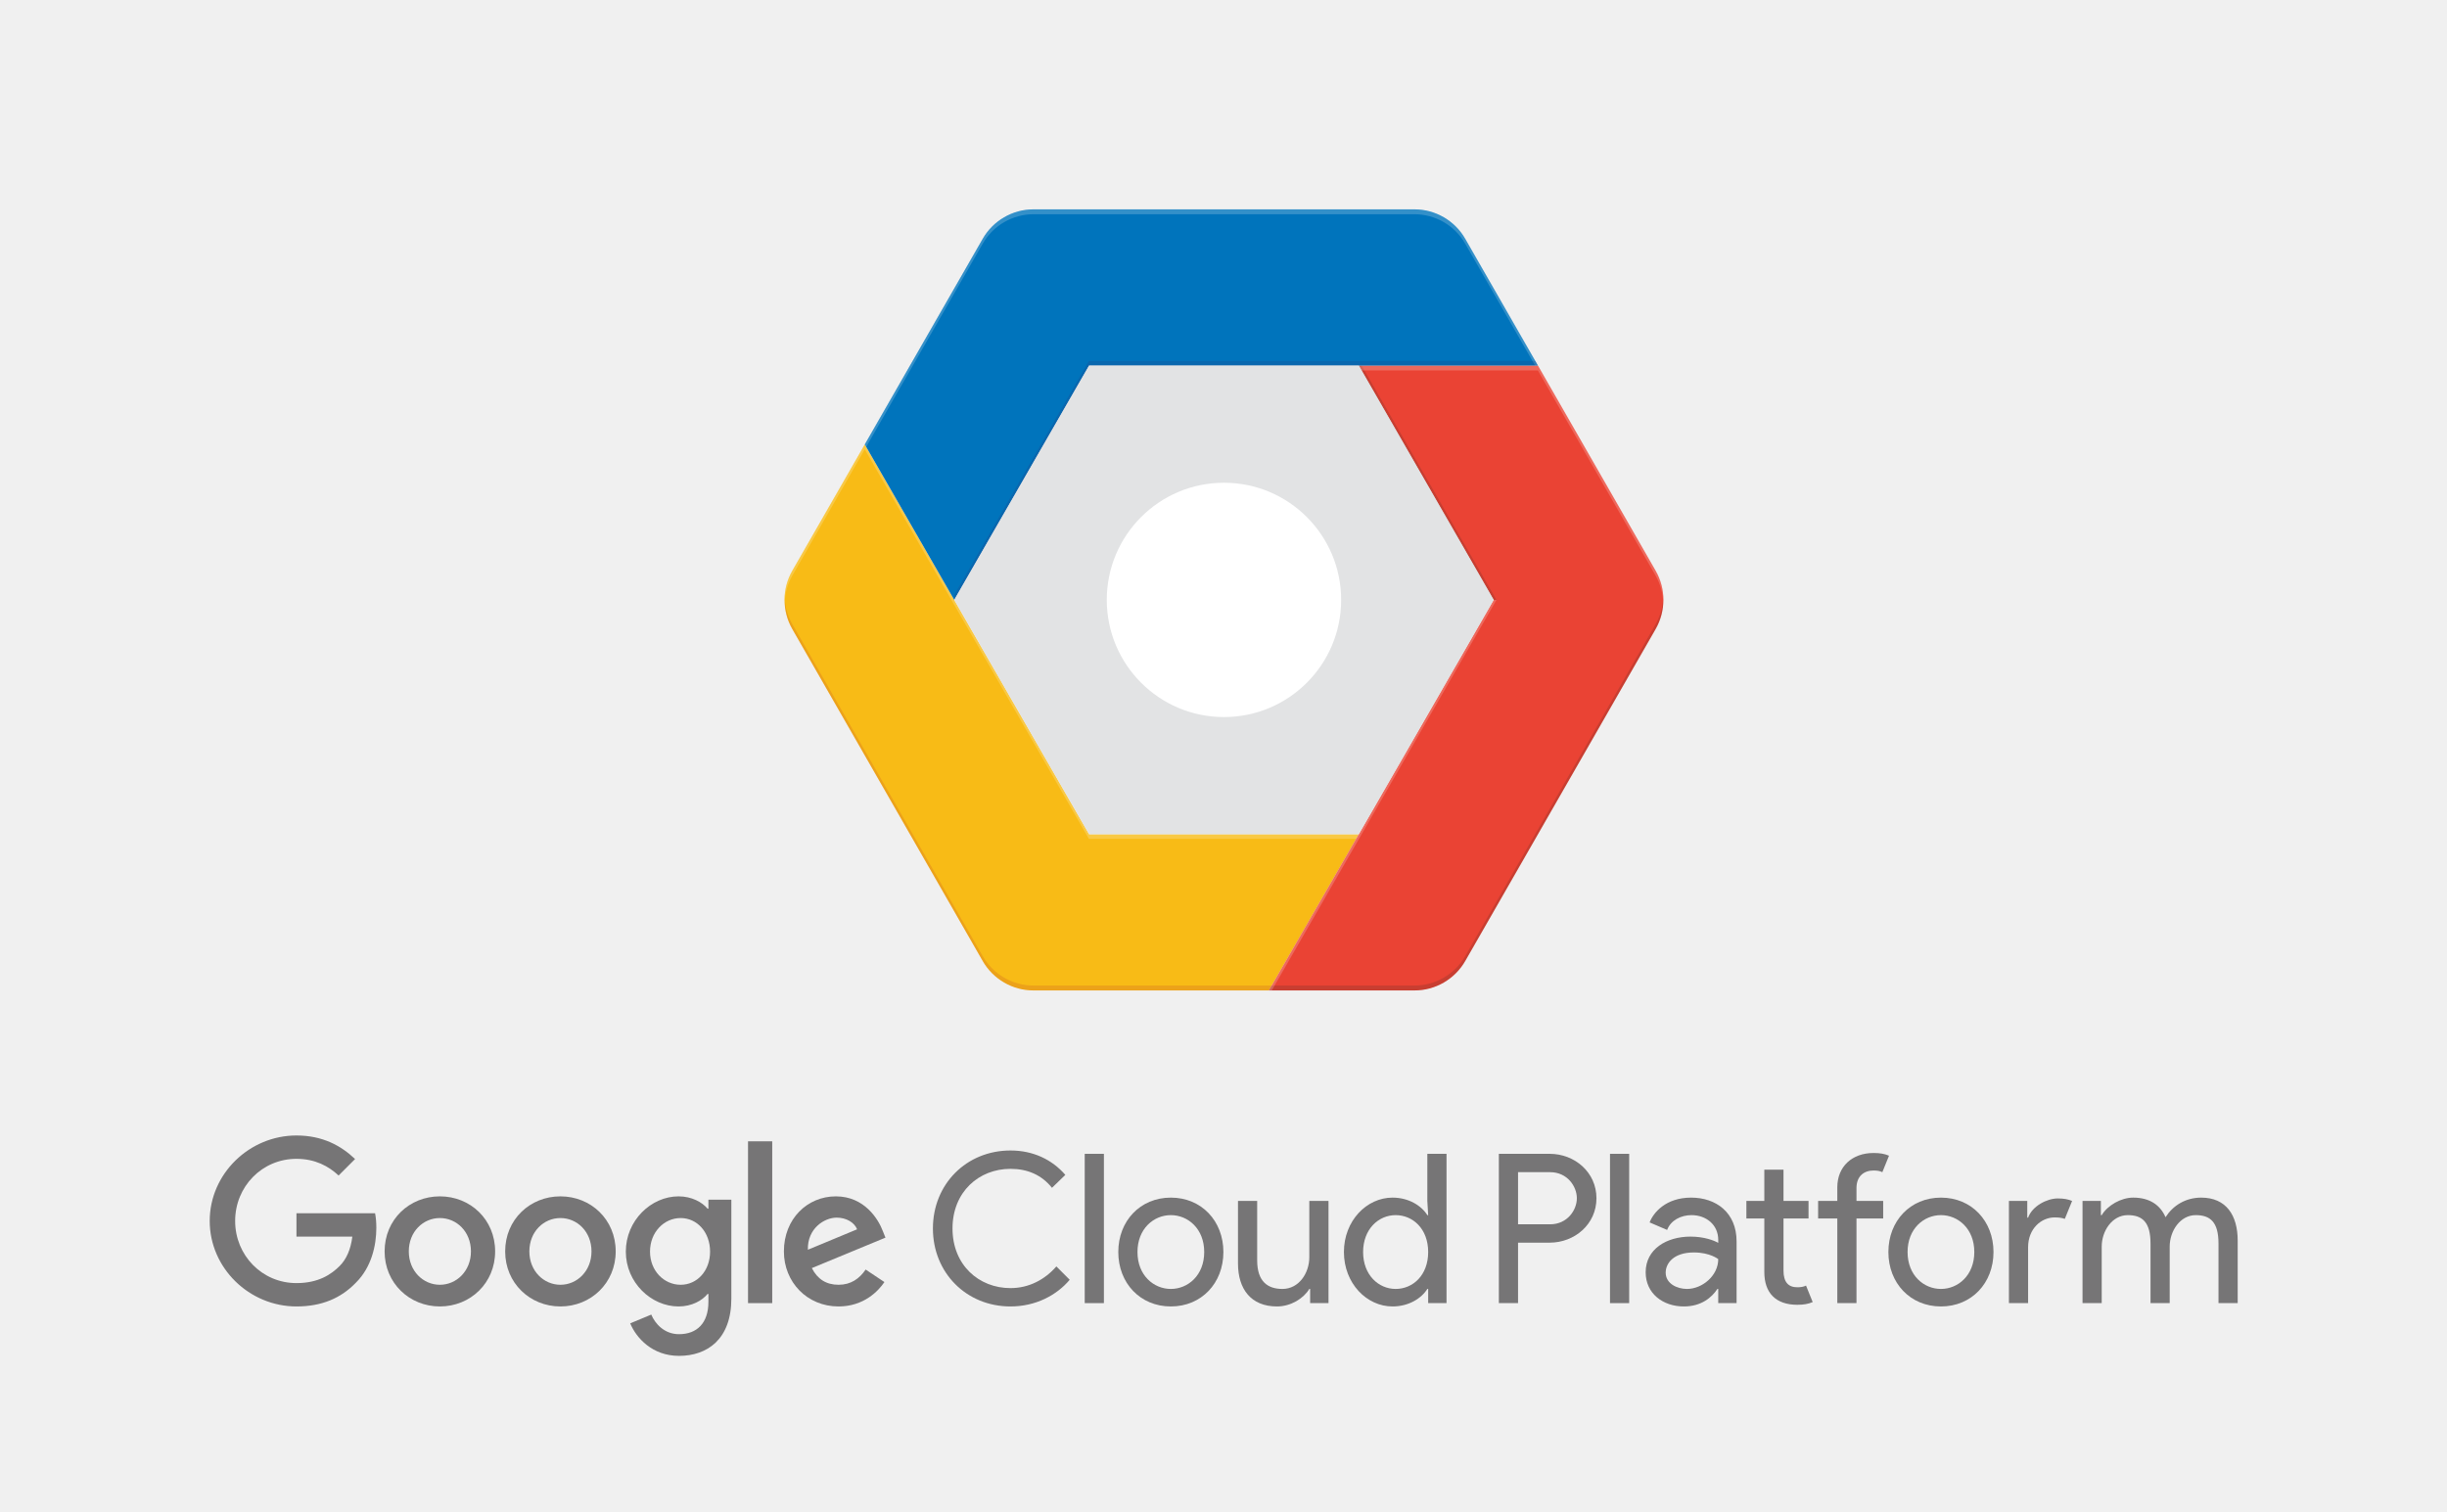
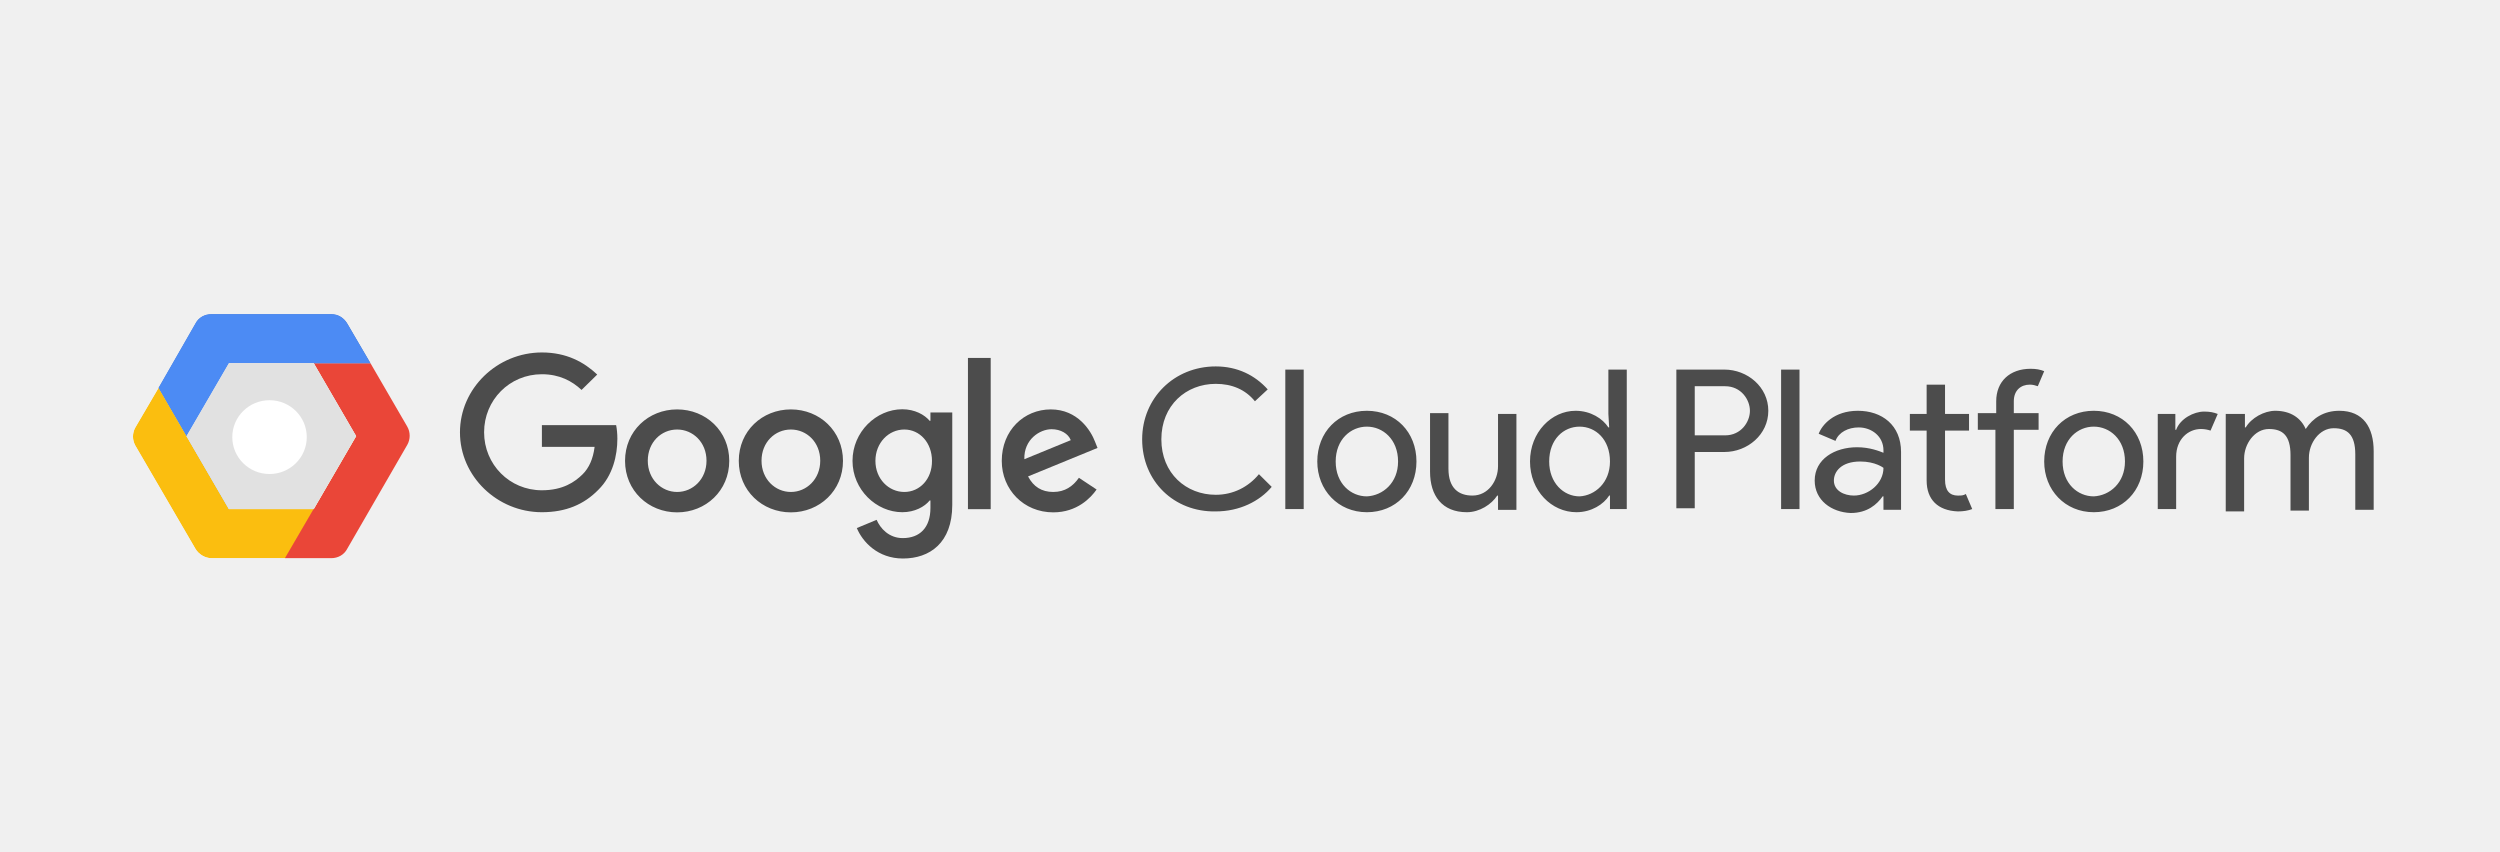
- <svg xmlns="http://www.w3.org/2000/svg" viewBox="0 0 2002.667 1237.333" height="1237.333" width="2002.667" xml:space="preserve" id="svg2" version="1.1">
-   <defs id="defs6">
-     <clipPath id="clipPath18" clipPathUnits="userSpaceOnUse">
-       <path id="path16" d="M 0,928 H 1502 V 0 H 0 Z" />
-     </clipPath>
-     <clipPath id="clipPath46" clipPathUnits="userSpaceOnUse">
-       <path id="path44" d="M 530.797,799.473 H 943.992 V 653.641 H 530.797 Z" />
-     </clipPath>
-     <clipPath id="clipPath62" clipPathUnits="userSpaceOnUse">
-       <path id="path60" d="M 585.703,706.566 H 943.992 V 559.715 H 585.703 Z" />
-     </clipPath>
-     <clipPath id="clipPath78" clipPathUnits="userSpaceOnUse">
-       <path id="path76" d="M 481.614,655.137 H 834.062 V 412.859 H 481.614 Z" />
-     </clipPath>
-     <clipPath id="clipPath94" clipPathUnits="userSpaceOnUse">
-       <path id="path92" d="M 481.614,561.215 H 780.625 V 319.953 H 481.614 Z" />
-     </clipPath>
-     <clipPath id="clipPath110" clipPathUnits="userSpaceOnUse">
-       <path id="path108" d="M 778.891,703.57 H 1020.96 V 319.953 H 778.891 Z" />
-     </clipPath>
-     <clipPath id="clipPath130" clipPathUnits="userSpaceOnUse">
-       <path id="path128" d="M 778.891,703.57 H 1020.96 V 319.953 H 778.891 Z" />
-     </clipPath>
-     <clipPath id="clipPath150" clipPathUnits="userSpaceOnUse">
-       <path id="path148" d="m 634.402,799.473 c -12.886,0 -24.785,-6.891 -31.199,-18.071 v 0 L 486.32,577.606 c -6.355,-11.087 -6.355,-24.696 0,-35.785 v 0 L 603.203,338.024 c 6.414,-11.176 18.313,-18.071 31.199,-18.071 v 0 h 233.77 c 12.883,0 24.781,6.895 31.195,18.071 v 0 l 116.883,203.797 c 6.355,11.089 6.355,24.698 0,35.785 v 0 l -72.258,125.964 -44.625,77.832 c -6.414,11.18 -18.312,18.071 -31.195,18.071 v 0 z" />
-     </clipPath>
-     <radialGradient id="radialGradient164" spreadMethod="pad" gradientTransform="matrix(553.6502,0,0,553.6502,559.0879,767.085)" gradientUnits="userSpaceOnUse" r="1" cy="0" cx="0" fy="0" fx="0">
-       <stop id="stop160" offset="0" style="stop-opacity:0.1;stop-color:#ffffff" />
-       <stop id="stop162" offset="1" style="stop-opacity:0;stop-color:#ffffff" />
-     </radialGradient>
-     <mask id="mask166" height="1" width="1" y="0" x="0" maskUnits="userSpaceOnUse">
-       <g id="g176">
-         <g id="g174">
-           <g id="g172">
-             <g id="g170">
-               <path id="path168" style="fill:url(#radialGradient164);stroke:none" d="M -32768,32767 H 32767 V -32768 H -32768 Z" />
-             </g>
-           </g>
-         </g>
-       </g>
-     </mask>
-     <radialGradient id="radialGradient186" spreadMethod="pad" gradientTransform="matrix(553.6502,0,0,553.6502,559.0879,767.085)" gradientUnits="userSpaceOnUse" r="1" cy="0" cx="0" fy="0" fx="0">
-       <stop id="stop182" offset="0" style="stop-opacity:1;stop-color:#ffffff" />
-       <stop id="stop184" offset="1" style="stop-opacity:1;stop-color:#ffffff" />
-     </radialGradient>
-     <clipPath id="clipPath196" clipPathUnits="userSpaceOnUse">
-       <path id="path194" d="M 128,80 H 1374 V 272 H 128 Z" />
-     </clipPath>
-     <clipPath id="clipPath254" clipPathUnits="userSpaceOnUse">
-       <path id="path252" d="M 0,136 H 416 V 0 H 0 Z" />
-     </clipPath>
-   </defs>
-   <g transform="matrix(1.333333,0,0,-1.333333,0,1237.333)" id="g10">
-     <g id="g12">
-       <g clip-path="url(#clipPath18)" id="g14">
-         <g transform="translate(834.0625,415.8555)" id="g20">
-           <path id="path22" style="fill:#f8bb16;fill-opacity:1;fill-rule:nonzero;stroke:none" d="M 0,0 -55.172,-95.902 H -199.66 c -12.887,0 -24.785,6.894 -31.199,18.07 l -116.883,203.797 c -6.356,11.09 -6.356,24.699 0,35.785 l 44.476,77.531 54.907,-95.422 L -165.586,0 Z" />
-         </g>
-         <g transform="translate(1016.25,541.8203)" id="g24">
-           <path id="path26" style="fill:#ea4334;fill-opacity:1;fill-rule:nonzero;stroke:none" d="m 0,0 -116.883,-203.797 c -6.414,-11.176 -18.312,-18.07 -31.195,-18.07 h -89.281 l 55.172,95.902 82.808,143.86 -82.808,143.855 H -72.258 L 0,35.785 C 6.355,24.699 6.355,11.09 0,0" />
-         </g>
-         <g transform="translate(943.9922,703.5703)" id="g28">
-           <path id="path30" style="fill:#0074bc;fill-opacity:1;fill-rule:nonzero;stroke:none" d="m 0,0 h -275.516 l -82.773,-143.855 -54.906,95.421 72.406,126.266 c 6.414,11.18 18.312,18.07 31.199,18.07 h 233.77 c 12.882,0 24.781,-6.89 31.195,-18.07 z" />
-         </g>
-         <g transform="translate(834.0625,703.5703)" id="g32">
-           <path id="path34" style="fill:#e2e3e4;fill-opacity:1;fill-rule:nonzero;stroke:none" d="M 0,0 82.781,-143.855 0,-287.715 h -165.555 l -82.804,143.86 L -165.586,0 Z" />
-         </g>
-         <g transform="translate(751.2852,631.6445)" id="g36">
-           <path id="path38" style="fill:#ffffff;fill-opacity:1;fill-rule:nonzero;stroke:none" d="m 0,0 c 39.727,0 71.93,-32.207 71.93,-71.93 0,-39.726 -32.203,-71.929 -71.93,-71.929 -39.723,0 -71.926,32.203 -71.926,71.929 C -71.926,-32.207 -39.723,0 0,0" />
-         </g>
-         <g id="g40">
-           <g id="g42" />
-           <g id="g54">
-             <g style="opacity:0.2" id="g52" clip-path="url(#clipPath46)">
-               <g id="g50" transform="translate(603.2031,778.4062)">
-                 <path id="path48" style="fill:#ffffff;fill-opacity:1;fill-rule:nonzero;stroke:none" d="m 0,0 c 6.414,11.18 18.312,18.074 31.199,18.074 h 233.77 c 12.883,0 24.781,-6.894 31.195,-18.074 l 42.918,-74.836 h 1.707 L 296.164,2.996 c -6.414,11.18 -18.312,18.07 -31.195,18.07 H 31.199 C 18.312,21.066 6.414,14.176 0,2.996 l -72.406,-126.266 0.867,-1.496 z" />
-               </g>
-             </g>
-           </g>
-         </g>
-         <g id="g56">
-           <g id="g58" />
-           <g id="g70">
-             <g style="opacity:0.2" id="g68" clip-path="url(#clipPath62)">
-               <g id="g66" transform="translate(585.7031,559.7148)">
-                 <path id="path64" style="fill:#2c3079;fill-opacity:1;fill-rule:nonzero;stroke:none" d="m 0,0 82.773,143.855 h 275.516 l -1.707,2.997 H 82.773 L 0,2.996" />
-               </g>
-             </g>
-           </g>
-         </g>
-         <g id="g72">
-           <g id="g74" />
-           <g id="g86">
-             <g style="opacity:0.2" id="g84" clip-path="url(#clipPath78)">
-               <g id="g82" transform="translate(486.3203,574.6094)">
-                 <path id="path80" style="fill:#ffffff;fill-opacity:1;fill-rule:nonzero;stroke:none" d="m 0,0 44.477,77.535 54.906,-95.43 82.773,-143.855 h 163.848 l 1.738,2.996 H 182.156 L 99.383,-14.895 44.477,80.527 0,2.996 C -3.445,-2.996 -4.945,-9.711 -4.676,-16.395 -4.437,-10.73 -2.906,-5.098 0,0" />
-               </g>
-             </g>
-           </g>
-         </g>
-         <g id="g88">
-           <g id="g90" />
-           <g id="g102">
-             <g style="opacity:0.2" id="g100" clip-path="url(#clipPath94)">
-               <g id="g98" transform="translate(780.625,322.9492)">
-                 <path id="path96" style="fill:#be3b26;fill-opacity:1;fill-rule:nonzero;stroke:none" d="m 0,0 h -146.223 c -12.886,0 -24.785,6.891 -31.199,18.07 l -116.883,203.797 c -2.906,5.098 -4.437,10.731 -4.675,16.399 -0.27,-6.688 1.23,-13.399 4.675,-19.395 L -177.422,15.074 c 6.414,-11.176 18.313,-18.07 31.199,-18.07 H -1.734 Z" />
-               </g>
-             </g>
-           </g>
-         </g>
-         <g id="g104">
-           <g id="g106" />
-           <g id="g122">
-             <g style="opacity:0.2" id="g120" clip-path="url(#clipPath110)">
-               <g id="g114" transform="translate(918.5508,559.7148)">
-                 <path id="path112" style="fill:#3f2723;fill-opacity:1;fill-rule:nonzero;stroke:none" d="m 0,0 -82.75,143.855 h -1.738 L -1.68,0 Z" />
-               </g>
-               <g id="g118" transform="translate(1016.25,544.8164)">
-                 <path id="path116" style="fill:#3f2723;fill-opacity:1;fill-rule:nonzero;stroke:none" d="m 0,0 -116.883,-203.797 c -6.414,-11.18 -18.312,-18.07 -31.195,-18.07 h -87.547 l -1.734,-2.996 h 89.281 c 12.883,0 24.781,6.894 31.195,18.07 L 0,-2.996 C 3.449,3 4.945,9.711 4.68,16.398 4.437,10.73 2.91,5.098 0,0" />
-               </g>
-             </g>
-           </g>
-         </g>
-         <g id="g124">
-           <g id="g126" />
-           <g id="g142">
-             <g style="opacity:0.2" id="g140" clip-path="url(#clipPath130)">
-               <g id="g134" transform="translate(943.9922,700.5742)">
-                 <path id="path132" style="fill:#ffffff;fill-opacity:1;fill-rule:nonzero;stroke:none" d="m 0,0 72.258,-125.965 c 2.91,-5.097 4.437,-10.73 4.68,-16.394 0.265,6.683 -1.231,13.398 -4.68,19.39 L 0,2.996 H -109.93 L -108.191,0" />
-               </g>
-               <g id="g138" transform="translate(834.0625,412.8594)">
-                 <path id="path136" style="fill:#ffffff;fill-opacity:1;fill-rule:nonzero;stroke:none" d="M 0,0 84.488,146.855 H 82.809 L 0,2.996 -55.172,-92.906 h 1.734 z" />
-               </g>
-             </g>
-           </g>
-         </g>
-       </g>
+ <svg xmlns="http://www.w3.org/2000/svg" height="128" viewBox="0 0 376 128" width="376">
+   <mask id="a" fill="#fff">
+     <path d="m0 18.692v-.073c.006-.465.126-.928.36-1.334l3.489-5.959 5.532-9.653c.482-.953 1.443-1.43 2.406-1.43h18.041c1.083 0 1.924.596 2.406 1.311l3.488 5.959 5.533 9.653c.481.954.481 1.907 0 2.742l-9.021 15.612c-.482.953-1.443 1.429-2.406 1.429h-18.041c-.962 0-1.924-.596-2.406-1.429l-9.021-15.494c-.234-.406-.354-.869-.36-1.334m20.687 5.386c3.127 0 5.533-2.503 5.533-5.482s-2.526-5.482-5.533-5.482-5.532 2.502-5.532 5.482" fill="#fff" fill-rule="evenodd" />
+   </mask>
+   <g fill="none" fill-rule="evenodd" transform="translate(20 47)">
+     <path d="m14.433 7.631h21.288l-3.488-5.959c-.482-.834-1.323-1.43-2.406-1.43h-18.041c-.962 0-1.924.477-2.406 1.43l-5.532 9.653 10.584 18.234z" fill="#5273aa" mask="url(#a)" />
+     <path d="m14.433 29.559-10.584-18.234-3.489 5.959c-.481.834-.481 1.907 0 2.741l9.021 15.494c.482.833 1.443 1.429 2.406 1.429h11.185l10.705-18.353z" fill="#fbbe0f" mask="url(#a)" />
+     <path d="m21.718.231h-21.288l19.123 10.964-10.705 18.353h6.976c.962 0 1.924-.476 2.406-1.429l9.021-15.612c.481-.834.481-1.907 0-2.742z" fill="#ea4638" transform="translate(14.00277 7.4)" />
+     <g transform="translate(3.734072)">
+       <path d="m23.448 7.631 6.374 10.964-6.374 10.964h-12.749l-6.375-10.964 6.375-10.964z" fill="#f0efeb" />
+       <path d="m10.699 7.631h21.288l-3.488-5.959c-.482-.834-1.323-1.43-2.406-1.43h-18.041c-.962 0-1.924.477-2.406 1.43l-5.532 9.653 10.584 18.234z" fill="#4c8bf4" />
    </g>
-     <g id="g144">
-       <g clip-path="url(#clipPath150)" id="g146">
-         <g id="g152">
-           <g id="g154" />
-           <g mask="url(#mask166)" id="g178">
-             <g id="g180">
-               <path id="path188" style="fill:url(#radialGradient186);stroke:none" d="m 634.402,799.473 c -12.886,0 -24.785,-6.891 -31.199,-18.071 v 0 L 486.32,577.606 c -6.355,-11.087 -6.355,-24.696 0,-35.785 v 0 L 603.203,338.024 c 6.414,-11.176 18.313,-18.071 31.199,-18.071 v 0 h 233.77 c 12.883,0 24.781,6.895 31.195,18.071 v 0 l 116.883,203.797 c 6.355,11.089 6.355,24.698 0,35.785 v 0 l -72.258,125.964 -44.625,77.832 c -6.414,11.18 -18.312,18.071 -31.195,18.071 v 0 z" />
-             </g>
-           </g>
-         </g>
-       </g>
+     <path d="m19.714.231 6.374 10.964-6.374 10.964h-12.749l-6.375-10.964 6.375-10.964z" fill="#f0efeb" transform="translate(7.468144 7.4)" />
+     <g transform="translate(7.468144 7.4)">
+       <path d="m19.714.231 6.374 10.964-6.374 10.964h-12.749l-6.375-10.964 6.375-10.964z" fill="#e1e1e1" />
+       <ellipse cx="13.069" cy="11.342" fill="#fff" rx="5.601" ry="5.55" />
    </g>
-     <g id="g190">
-       <g clip-path="url(#clipPath196)" id="g192">
-         <g transform="translate(572.6328,173.8242)" id="g198">
-           <path id="path200" style="fill:#767576;fill-opacity:1;fill-rule:nonzero;stroke:none" d="m 0,0 c 0,27.266 20.609,47.875 47.617,47.875 13.824,0 25.473,-5.504 33.664,-14.977 L 73.09,24.961 C 66.691,32.898 58.113,36.609 47.617,36.609 28.289,36.609 12.031,22.531 12.031,0 c 0,-22.527 16.258,-36.609 35.586,-36.609 11.524,0 21.25,5.379 28.164,13.312 l 8.188,-8.191 C 75.906,-41.086 62.977,-47.871 47.617,-47.871 20.609,-47.871 0,-27.266 0,0" />
-         </g>
-         <path id="path202" style="fill:#767576;fill-opacity:1;fill-rule:nonzero;stroke:none" d="m 665.816,219.652 h 11.777 V 128 h -11.777 z" />
-         <g transform="translate(739.1602,159.3633)" id="g204">
-           <path id="path206" style="fill:#767576;fill-opacity:1;fill-rule:nonzero;stroke:none" d="m 0,0 c 0,14.336 -9.984,22.656 -20.48,22.656 -10.497,0 -20.481,-8.32 -20.481,-22.656 0,-14.34 9.984,-22.66 20.481,-22.66 C -9.984,-22.66 0,-14.34 0,0 m 11.777,0 c 0,-19.074 -13.441,-33.41 -32.257,-33.41 -18.817,0 -32.258,14.336 -32.258,33.41 0,19.07 13.441,33.406 32.258,33.406 C -1.664,33.406 11.777,19.07 11.777,0" />
-         </g>
-         <g transform="translate(804.1836,128)" id="g208">
-           <path id="path210" style="fill:#767576;fill-opacity:1;fill-rule:nonzero;stroke:none" d="m 0,0 v 8.703 h -0.512 c -3.453,-5.762 -11.265,-10.75 -19.84,-10.75 -16.128,0 -23.937,10.879 -23.937,26.367 v 38.403 h 11.777 V 26.242 c 0,-13.058 6.528,-17.539 15.489,-17.539 10.238,0 16.511,9.856 16.511,19.457 V 62.723 H 11.266 V 0 Z" />
-         </g>
-         <g transform="translate(876.6328,159.3633)" id="g212">
-           <path id="path214" style="fill:#767576;fill-opacity:1;fill-rule:nonzero;stroke:none" d="m 0,0 c 0,14.336 -9.473,22.656 -19.969,22.656 -10.5,0 -19.969,-8.578 -19.969,-22.656 0,-14.082 9.469,-22.66 19.969,-22.66 C -9.473,-22.66 0,-14.34 0,0 m -51.715,0 c 0,19.199 13.949,33.406 29.824,33.406 9.985,0 17.793,-4.992 21.375,-10.75 H 0 l -0.516,8.703 v 28.93 H 11.266 V -31.363 H 0 v 8.703 h -0.516 c -3.582,-5.762 -11.39,-10.75 -21.375,-10.75 -15.875,0 -29.824,14.207 -29.824,33.41" />
-         </g>
-         <g transform="translate(951.5078,176.3867)" id="g216">
-           <path id="path218" style="fill:#767576;fill-opacity:1;fill-rule:nonzero;stroke:none" d="M 0,0 C 10.496,0 16.383,8.703 16.383,16 16.383,23.297 10.496,32 0,32 H -19.711 V 0 Z M -31.492,-48.387 V 43.266 H -0.258 C 14.977,43.266 28.418,32 28.418,16 28.418,0 14.977,-11.266 -0.258,-11.266 h -19.453 v -37.121 z" />
-         </g>
-         <path id="path220" style="fill:#767576;fill-opacity:1;fill-rule:nonzero;stroke:none" d="m 988.242,219.652 h 11.773 V 128 h -11.773 z" />
-         <g transform="translate(1054.676,155.0078)" id="g222">
-           <path id="path224" style="fill:#767576;fill-opacity:1;fill-rule:nonzero;stroke:none" d="m 0,0 c 0,0 -4.992,4.098 -14.98,4.098 -12.415,0 -17.278,-6.657 -17.278,-12.414 0,-6.657 6.91,-9.989 13.055,-9.989 C -9.855,-18.305 0,-10.238 0,0 m -44.547,-8.063 c 0,14.208 12.801,21.887 27.52,21.887 8.449,0 14.593,-2.429 17.027,-3.84 v 1.793 c 0,9.473 -7.551,15.235 -16.387,15.235 -6.527,0 -12.8,-3.203 -14.976,-9.09 l -10.75,4.609 c 2.172,5.762 9.726,15.231 25.468,15.231 15.364,0 27.907,-9.215 27.907,-26.879 V -27.008 H 0 v 8.703 h -0.512 c -3.457,-5.246 -9.859,-10.75 -20.609,-10.75 -12.801,0 -23.426,7.934 -23.426,20.992" />
-         </g>
-         <g transform="translate(1082.961,147.0742)" id="g226">
-           <path id="path228" style="fill:#767576;fill-opacity:1;fill-rule:nonzero;stroke:none" d="m 0,0 v 32.898 h -11.008 v 10.75 H 0 V 62.852 H 11.777 V 43.648 h 15.36 V 32.898 H 11.777 V 0.895 c 0,-7.04 2.942,-10.239 8.45,-10.239 2.171,0 3.71,0.254 5.375,1.024 l 4.093,-10.114 c -2.687,-1.152 -5.5,-1.664 -9.468,-1.664 C 7.039,-20.098 0,-12.801 0,0" />
-         </g>
-         <g transform="translate(1159.504,218.5)" id="g230">
-           <path id="path232" style="fill:#767576;fill-opacity:1;fill-rule:nonzero;stroke:none" d="m 0,0 -4.098,-10.113 c -1.535,0.769 -3.199,1.023 -5.375,1.023 -5.886,0 -10.496,-3.453 -10.496,-10.75 v -7.937 h 16.387 v -10.75 H -19.969 V -90.5 h -11.777 v 51.973 H -43.52 v 10.75 h 11.774 v 8.32 c 0,12.801 9.09,21.121 22.273,21.121 C -5.504,1.664 -2.688,1.152 0,0" />
-         </g>
-         <g transform="translate(1211.855,159.3633)" id="g234">
-           <path id="path236" style="fill:#767576;fill-opacity:1;fill-rule:nonzero;stroke:none" d="m 0,0 c 0,14.336 -9.984,22.656 -20.48,22.656 -10.497,0 -20.481,-8.32 -20.481,-22.656 0,-14.34 9.984,-22.66 20.481,-22.66 C -9.984,-22.66 0,-14.34 0,0 m 11.777,0 c 0,-19.074 -13.441,-33.41 -32.257,-33.41 -18.817,0 -32.258,14.336 -32.258,33.41 0,19.07 13.441,33.406 32.258,33.406 C -1.664,33.406 11.777,19.07 11.777,0" />
-         </g>
-         <g transform="translate(1233.102,128)" id="g238">
-           <path id="path240" style="fill:#767576;fill-opacity:1;fill-rule:nonzero;stroke:none" d="M 0,0 V 62.723 H 11.266 V 52.48 h 0.511 c 2.559,7.172 11.649,11.778 18.176,11.778 3.84,0 6.399,-0.512 8.832,-1.535 l -4.48,-11.008 c -1.664,0.64 -3.711,0.894 -6.274,0.894 -8.062,0 -16.254,-6.785 -16.254,-18.304 L 11.777,0 Z" />
-         </g>
-         <g transform="translate(1278.285,190.7227)" id="g242">
-           <path id="path244" style="fill:#767576;fill-opacity:1;fill-rule:nonzero;stroke:none" d="m 0,0 h 11.262 v -8.703 h 0.515 c 3.582,6.015 11.903,10.75 19.328,10.75 10.11,0 16.641,-4.606 19.84,-12.031 4.481,7.039 12.16,12.031 21.891,12.031 15.359,0 22.402,-10.879 22.402,-26.367 V -62.723 H 83.457 v 36.61 c 0,13.058 -4.992,17.41 -13.949,17.41 -9.602,0 -16.004,-9.731 -16.004,-19.328 V -62.723 H 41.73 v 36.61 c 0,13.058 -4.992,17.41 -13.953,17.41 -9.601,0 -16,-9.731 -16,-19.328 V -62.723 H 0 Z" />
-         </g>
-         <g transform="matrix(1,0,0,-1,128,231)" id="g246">
-           <g id="g248">
-             <g clip-path="url(#clipPath254)" id="g250">
-               <g transform="translate(0.7227,52.5654)" id="g256">
-                 <path id="path258" style="fill:#767576;fill-opacity:1;fill-rule:nonzero;stroke:none" d="m 0,0 c 0,-28.929 24.321,-52.482 53.251,-52.482 16.001,0 27.394,6.272 35.97,14.464 L 79.108,-27.905 C 72.964,-33.665 64.644,-38.146 53.251,-38.146 32.13,-38.146 15.617,-21.12 15.617,0 c 0,21.121 16.513,38.145 37.634,38.145 13.696,0 21.505,-5.503 26.497,-10.496 4.097,-4.095 6.784,-9.984 7.809,-18.048 H 53.251 V -4.735 h 48.258 c 0.512,2.559 0.768,5.631 0.768,8.96 0,10.753 -2.944,24.065 -12.417,33.538 C 80.645,47.362 68.867,52.482 53.251,52.482 24.321,52.482 0,28.93 0,0" />
-               </g>
-               <g transform="translate(142.0005,91.7354)" id="g260">
-                 <path id="path262" style="fill:#767576;fill-opacity:1;fill-rule:nonzero;stroke:none" d="m 0,0 c -10.241,0 -19.073,-8.448 -19.073,-20.482 0,-12.16 8.832,-20.48 19.073,-20.48 10.24,0 19.072,8.32 19.072,20.48 C 19.072,-8.448 10.24,0 0,0 m 0,-54.275 c -18.689,0 -33.922,14.21 -33.922,33.793 0,19.457 15.233,33.794 33.922,33.794 18.689,0 33.921,-14.337 33.921,-33.794 0,-19.583 -15.232,-33.793 -33.921,-33.793" />
-               </g>
-               <g transform="translate(216,91.7354)" id="g264">
-                 <path id="path266" style="fill:#767576;fill-opacity:1;fill-rule:nonzero;stroke:none" d="m 0,0 c -10.24,0 -19.073,-8.448 -19.073,-20.482 0,-12.16 8.833,-20.48 19.073,-20.48 10.24,0 19.072,8.32 19.072,20.48 C 19.072,-8.448 10.24,0 0,0 m 0,-54.275 c -18.689,0 -33.922,14.21 -33.922,33.793 0,19.457 15.233,33.794 33.922,33.794 18.688,0 33.922,-14.337 33.922,-33.794 0,-19.583 -15.234,-33.793 -33.922,-33.793" />
-               </g>
-               <g transform="translate(289.8057,91.7354)" id="g268">
-                 <path id="path270" style="fill:#767576;fill-opacity:1;fill-rule:nonzero;stroke:none" d="m 0,0 c -10.24,0 -18.817,-8.576 -18.817,-20.353 0,-11.904 8.577,-20.609 18.817,-20.609 10.112,0 18.049,8.705 18.049,20.609 C 18.049,-8.576 10.112,0 0,0 m 17.024,-52.227 v 5.505 h -0.511 c -3.328,-3.968 -9.729,-7.553 -17.793,-7.553 -16.897,0 -32.386,14.849 -32.386,33.922 0,18.946 15.489,33.665 32.386,33.665 8.064,0 14.465,-3.584 17.793,-7.68 h 0.511 v 4.865 c 0,12.928 -6.912,19.84 -18.048,19.84 -9.088,0 -14.721,-6.527 -17.025,-12.031 l -12.929,5.375 c 3.712,8.961 13.569,19.969 29.954,19.969 17.409,0 32.129,-10.241 32.129,-35.202 v -60.675 z" />
-               </g>
-               <path id="path272" style="fill:#767576;fill-opacity:1;fill-rule:nonzero;stroke:none" d="M 346,103 H 331.151 V 3.668 H 346 Z" />
-               <g transform="translate(385.5537,50.5176)" id="g274">
-                 <path id="path276" style="fill:#767576;fill-opacity:1;fill-rule:nonzero;stroke:none" d="M 0,0 C 5.889,0 10.881,2.944 12.545,7.168 L -17.664,19.713 C -18.049,6.656 -7.552,0 0,0 m 1.152,41.218 c -7.552,0 -12.928,-3.456 -16.384,-10.24 L 29.954,12.289 28.418,8.448 c -2.816,-7.551 -11.393,-21.505 -28.93,-21.505 -17.409,0 -31.873,13.698 -31.873,33.793 0,18.946 14.336,33.794 33.537,33.794 15.489,0 24.45,-9.471 28.162,-14.976 L 17.793,31.873 c -3.84,5.633 -9.088,9.345 -16.641,9.345" />
-               </g>
-             </g>
-           </g>
-         </g>
-       </g>
+     <g fill="#4c4c4c">
+       <path d="m314.99 15.259h2.647v2.026h.12c.842-1.43 2.766-2.503 4.45-2.503 2.285 0 3.849 1.073 4.571 2.742 1.082-1.669 2.766-2.742 5.051-2.742 3.608 0 5.172 2.503 5.172 6.078v8.819h-2.766v-8.342c0-2.979-1.203-3.933-3.248-3.933-2.165 0-3.728 2.264-3.728 4.409v7.985h-2.766v-8.343c0-2.979-1.203-3.932-3.248-3.932-2.165 0-3.728 2.264-3.728 4.409v7.985h-2.766v-14.658zm-10.463 14.3v-14.3h2.646v2.384h.12c.601-1.669 2.646-2.742 4.209-2.742.842 0 1.443.119 2.044.358l-1.082 2.503c-.361-.119-.842-.239-1.443-.239-1.925 0-3.728 1.549-3.728 4.171v7.865zm-4.932-7.15c0-3.336-2.285-5.244-4.691-5.244-2.405 0-4.69 1.907-4.69 5.244 0 3.337 2.285 5.244 4.69 5.244 2.406-.119 4.691-2.026 4.691-5.244zm2.766 0c0 4.409-3.126 7.628-7.457 7.628-4.33 0-7.457-3.337-7.457-7.628 0-4.409 3.127-7.628 7.457-7.628 4.331 0 7.457 3.218 7.457 7.628zm-14.914-13.585-.962 2.263c-.361-.118-.722-.238-1.203-.238-1.323 0-2.405.834-2.405 2.502v1.788h3.728v2.503h-3.728v11.917h-2.767v-11.917h-2.646v-2.503h2.766v-1.788c0-2.979 2.044-4.886 5.172-4.886.842 0 1.443.119 2.044.358zm-17.68 16.446v-7.507h-2.525v-2.503h2.525v-4.409h2.766v4.409h3.609v2.503h-3.609v7.388c0 1.669.722 2.384 1.925 2.384.481 0 .842 0 1.202-.238l.962 2.263c-.601.239-1.323.358-2.165.358-3.007-.119-4.691-1.788-4.691-4.648zm-6.494-1.906s-1.203-.954-3.488-.954c-2.887 0-3.969 1.549-3.969 2.86 0 1.549 1.564 2.264 3.007 2.264 2.165 0 4.45-1.787 4.45-4.171zm-10.343 1.906c0-3.217 3.007-5.005 6.374-5.005 1.925 0 3.368.596 3.969.834v-.358c0-2.145-1.804-3.456-3.728-3.456-1.564 0-3.007.715-3.488 2.026l-2.526-1.072c.481-1.311 2.285-3.457 5.893-3.457s6.494 2.146 6.494 6.197v8.7h-2.646v-2.026h-.12c-.842 1.192-2.285 2.503-4.811 2.503-2.886-.119-5.412-1.907-5.412-4.887zm-5.052 4.291h2.767v-20.975h-2.767zm-8.418-11.084c2.406 0 3.728-2.026 3.728-3.694 0-1.668-1.323-3.694-3.728-3.694h-4.571v7.389zm-7.337 11.083v-20.974h7.216c3.488 0 6.615 2.621 6.615 6.197 0 3.576-3.127 6.197-6.615 6.197h-4.45v8.462h-2.766zm-9.983-7.15c0-3.336-2.165-5.244-4.571-5.244s-4.571 1.907-4.571 5.244c0 3.218 2.165 5.244 4.571 5.244 2.285-.119 4.571-2.026 4.571-5.244zm-12.027 0c0-4.409 3.248-7.628 6.856-7.628 2.285 0 4.089 1.192 4.931 2.503h.12l-.12-2.026v-6.674h2.767v20.974h-2.526v-2.026h-.12c-.842 1.312-2.646 2.503-4.931 2.503-3.728 0-6.976-3.218-6.976-7.628zm-4.81 7.15v-2.026h-.12c-.842 1.312-2.647 2.503-4.571 2.503-3.728 0-5.533-2.503-5.533-6.078v-8.819h2.767v8.343c0 2.979 1.563 4.051 3.608 4.051 2.406 0 3.849-2.264 3.849-4.409v-7.865h2.766v14.42h-2.766zm-15.034-7.15c0-3.336-2.285-5.244-4.691-5.244s-4.691 1.907-4.691 5.244c0 3.337 2.285 5.244 4.691 5.244 2.406-.119 4.691-2.026 4.691-5.244zm2.766 0c0 4.409-3.127 7.628-7.457 7.628-4.33 0-7.457-3.337-7.457-7.628 0-4.409 3.127-7.628 7.457-7.628 4.33 0 7.457 3.218 7.457 7.628zm-19.724 7.151h2.766v-20.975h-2.766zm-21.53-10.488c0-6.197 4.811-10.964 11.066-10.964 3.247 0 5.893 1.311 7.817 3.456l-1.924 1.787c-1.443-1.787-3.489-2.621-5.893-2.621-4.45 0-8.179 3.218-8.179 8.343s3.728 8.342 8.179 8.342c2.646 0 4.931-1.191 6.494-3.098l1.924 1.906c-1.804 2.145-4.81 3.694-8.418 3.694-6.255.119-11.066-4.529-11.066-10.845z" />
+       <path d="m116.009 26.991c-2.358 0-4.346-1.97-4.346-4.673 0-2.726 1.988-4.718 4.346-4.718 2.335 0 4.161 1.992 4.161 4.718.023 2.726-1.826 4.673-4.161 4.673zm3.929-11.957v1.259h-.115c-.764-.916-2.242-1.74-4.115-1.74-3.907 0-7.49 3.389-7.49 7.764 0 4.329 3.583 7.719 7.49 7.719 1.873 0 3.351-.824 4.115-1.764h.115v1.123c0 2.954-1.594 4.535-4.161 4.535-2.103 0-3.398-1.489-3.93-2.749l-2.982 1.237c.855 2.062 3.144 4.582 6.935 4.582 4.023 0 7.421-2.337 7.421-8.063v-13.903zm-20.989 11.957c-2.358 0-4.416-1.924-4.416-4.696 0-2.794 2.034-4.695 4.416-4.695 2.38 0 4.415 1.901 4.415 4.695 0 2.772-2.057 4.696-4.415 4.696zm0-12.415c-4.323 0-7.837 3.253-7.837 7.742 0 4.467 3.514 7.742 7.837 7.742 4.322 0 7.836-3.275 7.836-7.742 0-4.489-3.514-7.742-7.836-7.742zm-17.107 12.415c-2.357 0-4.415-1.924-4.415-4.696 0-2.794 2.034-4.695 4.415-4.695 2.358 0 4.416 1.901 4.416 4.695 0 2.772-2.057 4.696-4.416 4.696zm0-12.415c-4.322 0-7.836 3.253-7.836 7.742 0 4.467 3.514 7.742 7.836 7.742 4.323 0 7.837-3.275 7.837-7.742 0-4.489-3.514-7.742-7.837-7.742zm-32.664 3.459c0-6.642 5.618-12.025 12.322-12.025 3.699 0 6.334 1.443 8.322 3.322l-2.358 2.313c-1.411-1.329-3.329-2.36-5.964-2.36-4.878 0-8.692 3.894-8.692 8.727s3.814 8.726 8.692 8.726c3.166 0 4.97-1.26 6.126-2.405.948-.939 1.572-2.29 1.804-4.123h-7.929v-3.275h11.165c.116.596.186 1.283.186 2.061 0 2.474-.671 5.52-2.867 7.674-2.15 2.199-4.878 3.367-8.484 3.367-6.704 0-12.322-5.383-12.322-12.003z" />
+       <path d="m125.579 29.578h3.421v-22.745h-3.421z" />
+       <path d="m138.154 17.553c1.364 0 2.52.665 2.89 1.649l-6.982 2.864c-.092-2.978 2.335-4.513 4.092-4.513zm.255 9.438c-1.757 0-2.983-.802-3.791-2.337l10.449-4.284-.347-.87c-.647-1.741-2.635-4.925-6.68-4.925-4.023 0-7.375 3.139-7.375 7.742 0 4.329 3.306 7.742 7.744 7.742 3.583 0 5.64-2.177 6.519-3.436l-2.659-1.763c-.902 1.282-2.103 2.13-3.86 2.13z" />
    </g>
  </g>
</svg>
